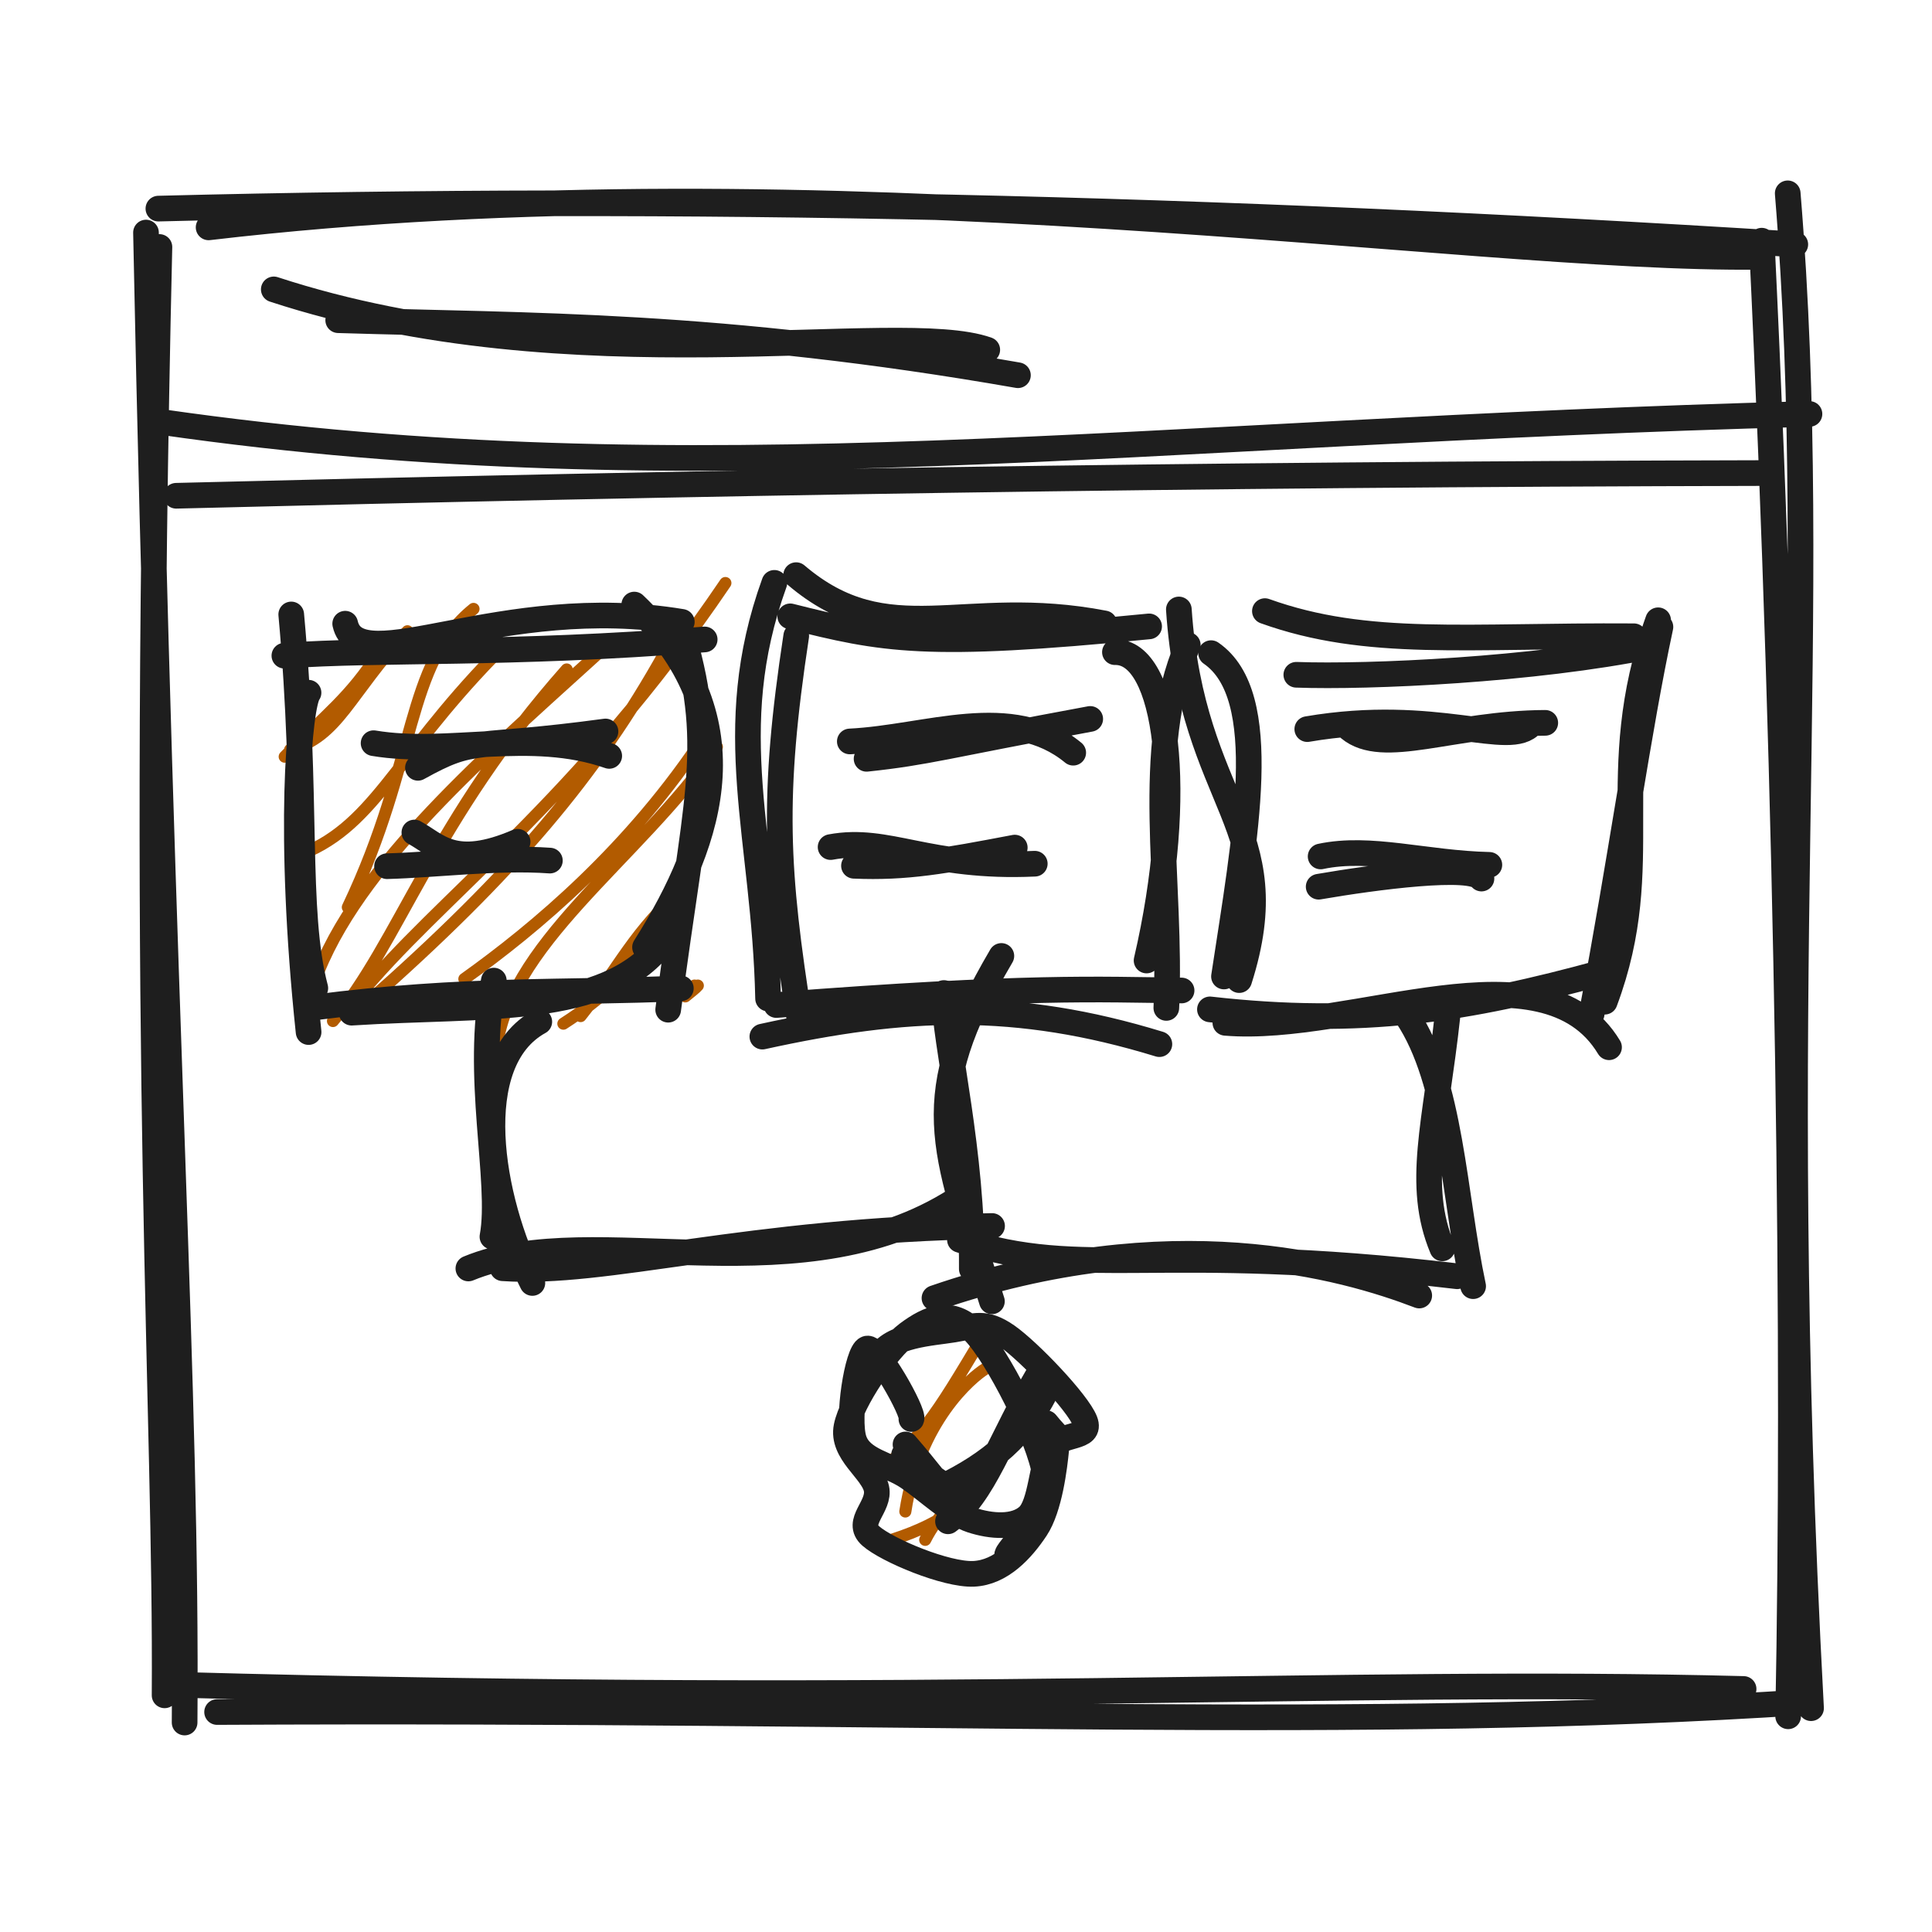
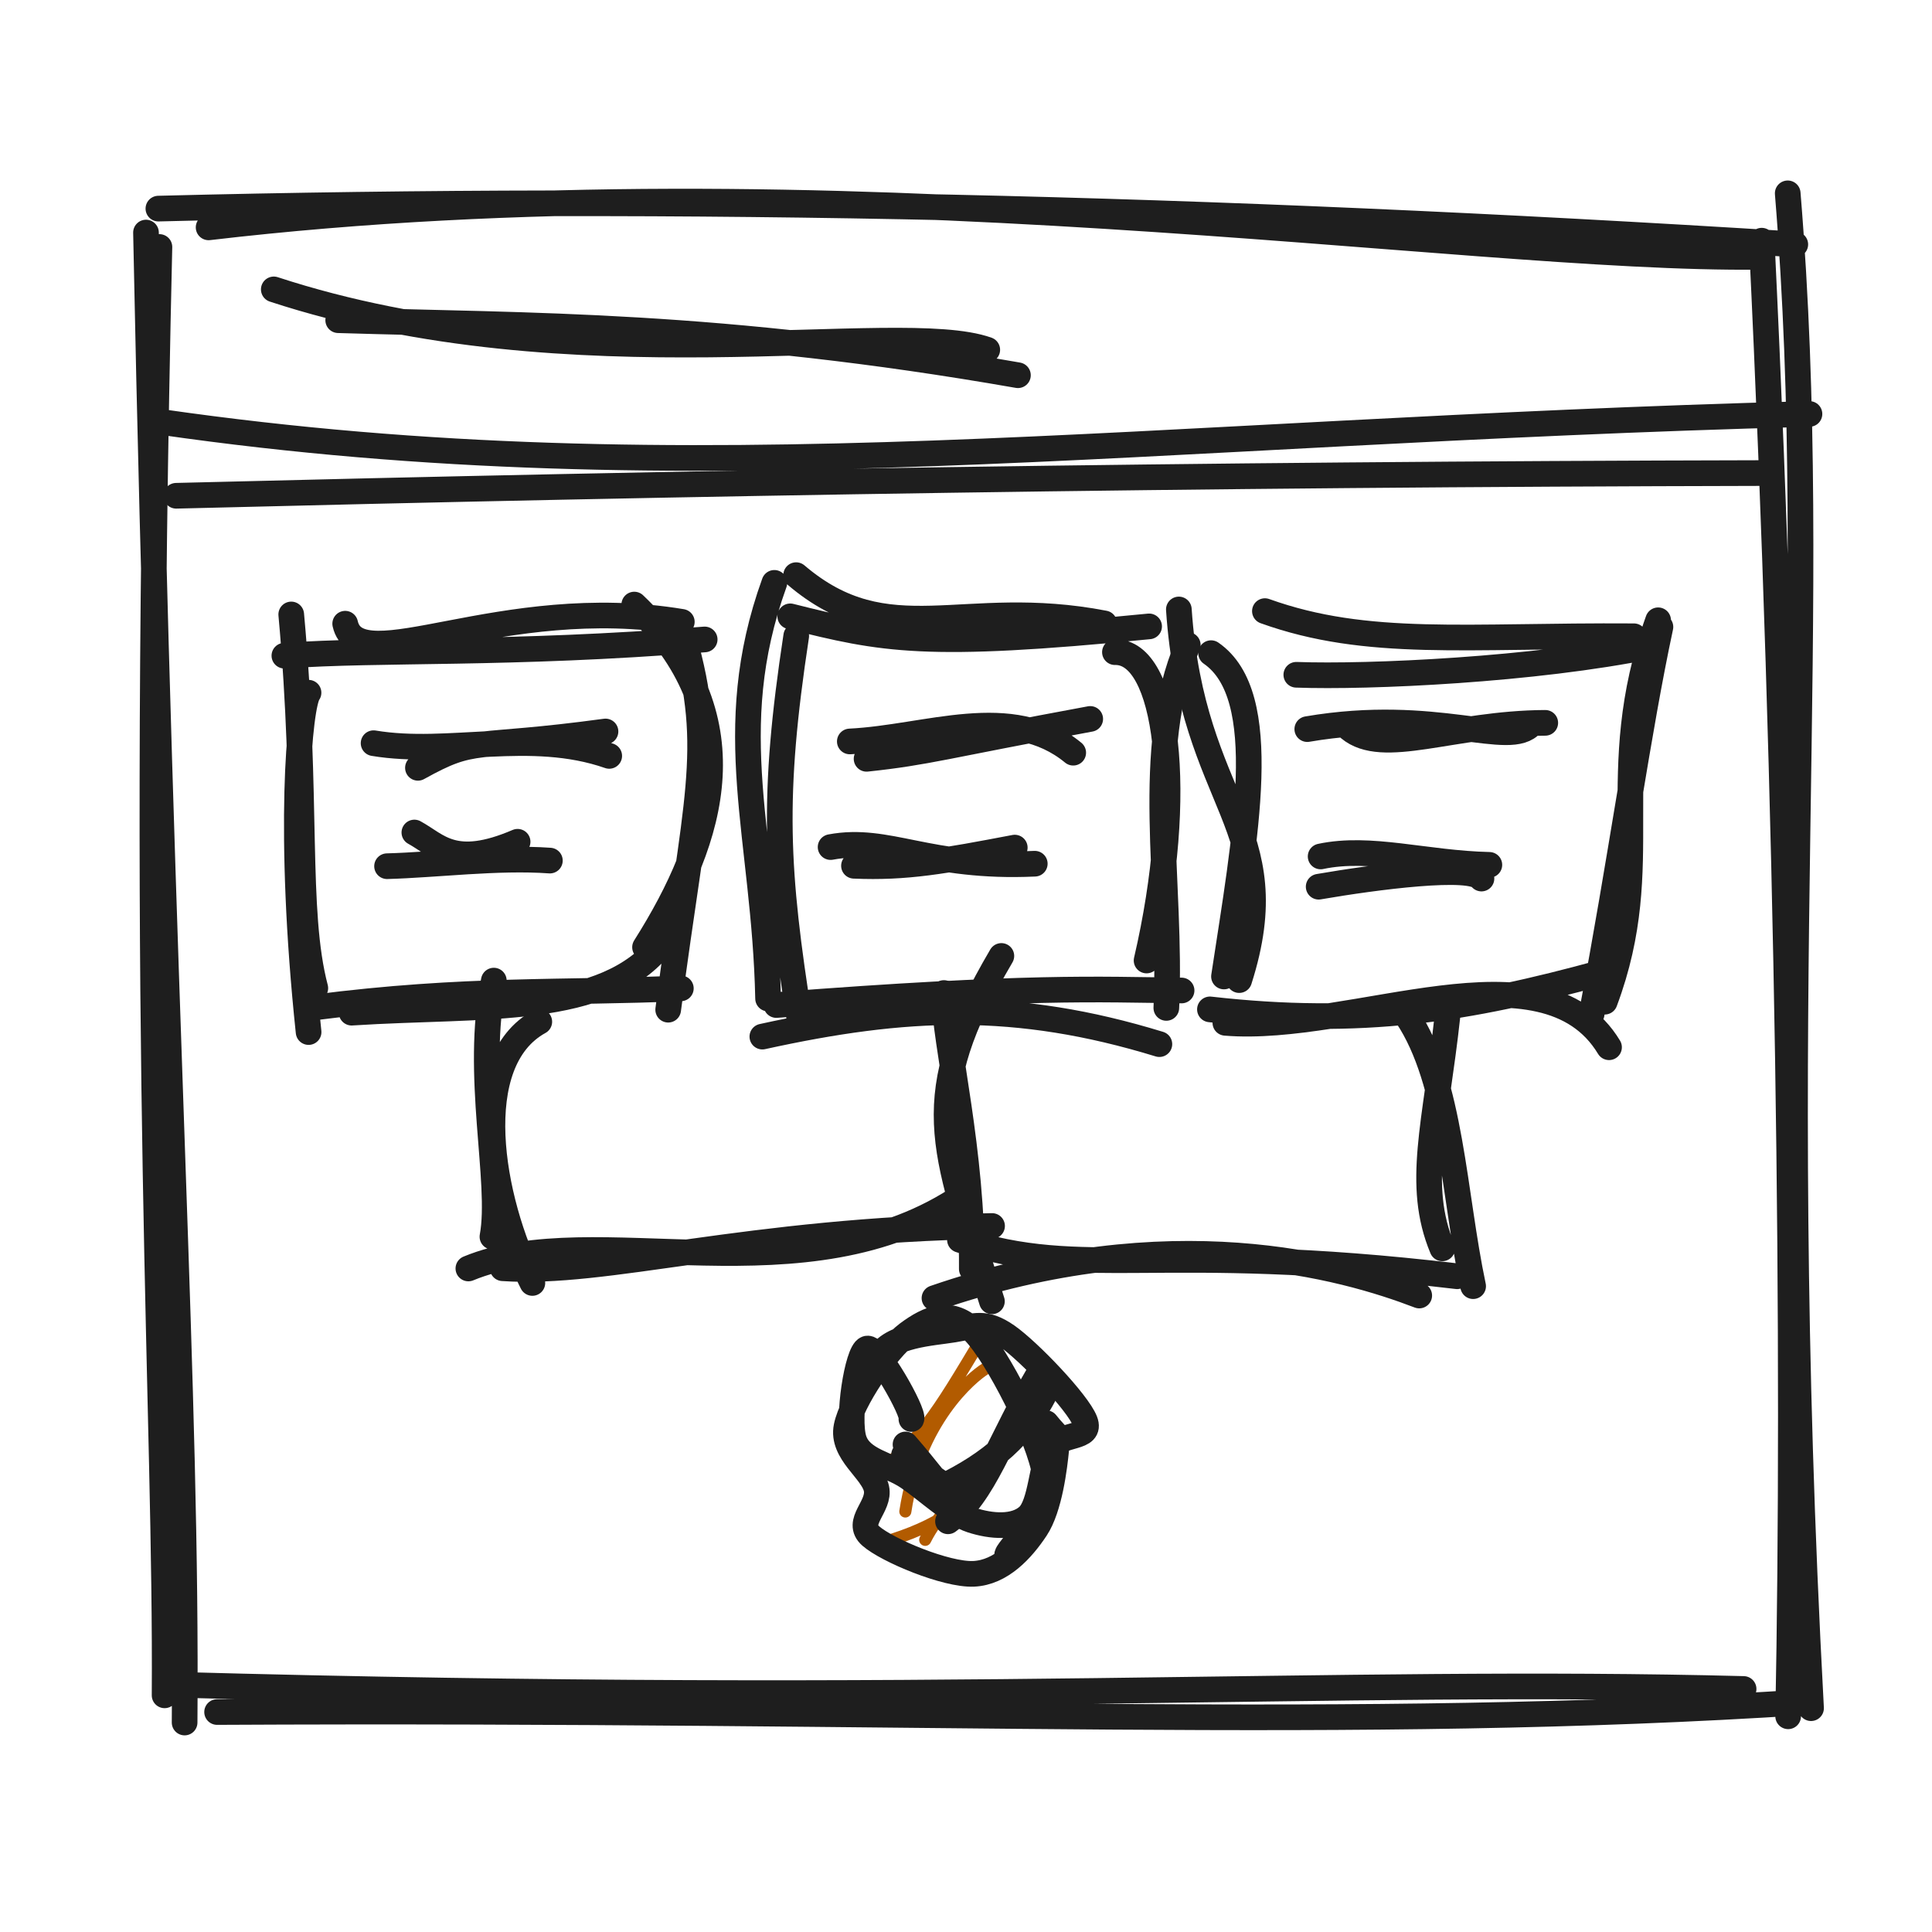
<svg xmlns="http://www.w3.org/2000/svg" width="128" height="128" viewBox="0 0 128 128" role="img">
  <path d="M13.821 15.064 C55.06 10.213, 96.753 17.263, 116.612 17.014 M10.494 13.821 C45.558 12.934, 79.458 13.718, 118.943 16.193 M118.441 12.809 C120.733 40.819, 117.358 64.481, 119.987 113.172 M116.718 15.946 C118.546 53.808, 118.934 89.961, 118.47 113.709 M119.674 112.771 C89.466 114.731, 62.018 113.177, 14.383 113.426 M115.518 111.898 C88.223 111.193, 63.123 113.051, 11.221 111.607 M12.231 114.122 C12.402 92.034, 10.747 68.909, 9.672 15.408 M10.905 112.32 C11.029 93.562, 9.299 70.741, 10.562 16.363" stroke="#1e1e1e" stroke-width="1.7" fill="none" stroke-linecap="round" stroke-linejoin="round" />
  <path d="M10.73 27.965 C46.071 33.037, 75.404 28.59, 119.882 27.426 M11.672 32.846 C46.159 31.979, 78.685 31.421, 116.99 31.341" stroke="#1e1e1e" stroke-width="1.7" fill="none" stroke-linecap="round" stroke-linejoin="round" />
  <path d="M18.139 19.173 C38.015 25.683, 59.472 21.062, 65.409 23.175 M22.407 21.214 C35.18 21.607, 47.612 21.395, 67.441 24.86" stroke="#1e1e1e" stroke-width="1.7" fill="none" stroke-linecap="round" stroke-linejoin="round" />
-   <path d="M19.722 42.32 C19.722 42.32, 19.722 42.32, 19.722 42.32 M19.722 42.32 C19.722 42.32, 19.722 42.32, 19.722 42.32 M18.862 50.133 C21.616 47.3, 23.152 46.278, 25.119 43.214 M19.223 49.669 C22.456 48.802, 23.098 45.988, 26.995 41.823 M23.045 60.109 C27.697 50.346, 26.823 44.023, 31.372 40.341 M19.556 56.754 C24.723 54.926, 26.006 50.376, 32.681 43.507 M22.06 67.646 C26.413 62.503, 28.721 54.318, 37.544 44.353 M21.127 64.299 C24.209 56.681, 33.238 49.139, 40.494 42.496 M23.665 66.131 C28.911 59.616, 38.277 53.081, 48.059 38.627 M24.261 66.471 C34.069 57.827, 39.509 51.362, 44.036 43.261 M32.847 69.936 C33.404 62.621, 42.274 57.018, 47.494 49.481 M30.765 64.859 C35.461 61.509, 41.805 56.194, 46.742 48.642 M37.324 67.821 C42.659 64.382, 42.263 62.466, 46.333 56.325 M38.466 67.319 C40.979 64.182, 41.98 61.671, 45.499 58.639 M45.555 65.867 C45.641 65.904, 45.757 65.487, 46.016 65.296 M45.401 66.013 C45.737 65.736, 46.082 65.479, 46.233 65.297" stroke="#b25b00" stroke-width="0.8" fill="none" stroke-linecap="round" stroke-linejoin="round" />
  <path d="M22.87 41.322 C23.73 45.157, 33.203 39.206, 45.172 41.2 M18.841 43.441 C25.315 42.974, 33.54 43.41, 46.687 42.365 M42.022 40.054 C49.764 47.447, 47.388 55.399, 42.735 62.758 M45.297 42.269 C47.435 49.676, 46.064 53.045, 44.269 66.895 M43.875 62.507 C40.055 67.356, 32.144 66.523, 23.297 67.092 M45.108 65.482 C37.505 65.823, 30.83 65.452, 20.83 66.744 M20.445 68.377 C19.045 55.132, 19.839 46.661, 20.441 45.894 M20.89 65.467 C19.537 60.315, 20.418 52.973, 19.295 40.709" stroke="#1e1e1e" stroke-width="1.7" fill="none" stroke-linecap="round" stroke-linejoin="round" />
  <path d="M27.689 50.87 C31.554 48.728, 31.084 49.691, 40.116 48.462 M24.751 49.238 C29.754 50.077, 35.101 48.249, 40.363 50.08" stroke="#1e1e1e" stroke-width="1.7" fill="none" stroke-linecap="round" stroke-linejoin="round" />
  <path d="M27.453 55.156 C29.011 56.003, 30.058 57.584, 34.293 55.769 M25.643 57.388 C28.885 57.3, 32.969 56.769, 36.431 57.016" stroke="#1e1e1e" stroke-width="1.7" fill="none" stroke-linecap="round" stroke-linejoin="round" />
  <path d="M52.746 38.105 C58.875 43.323, 63.751 39.481, 73.162 41.301 M52.356 40.834 C58.519 42.38, 61.244 42.974, 76.132 41.5 M73.867 43.207 C77.332 43.127, 78.56 52.482, 75.964 63.636 M78.694 42.731 C75.714 49.707, 77.662 58.438, 77.272 66.777 M76.812 69.177 C67.304 66.262, 59.99 66.595, 50.508 68.678 M78.283 65.623 C72.741 65.558, 68.124 65.298, 51.435 66.586 M50.887 66.156 C50.659 55.38, 47.754 48.452, 51.303 38.616 M52.982 67.615 C51.413 57.665, 51.128 52.802, 52.752 42.135" stroke="#1e1e1e" stroke-width="1.7" fill="none" stroke-linecap="round" stroke-linejoin="round" />
  <path d="M56.302 49.123 C61.456 48.871, 67.003 46.489, 71.104 49.868 M57.413 50.274 C61.486 49.841, 62.534 49.42, 72.23 47.631" stroke="#1e1e1e" stroke-width="1.7" fill="none" stroke-linecap="round" stroke-linejoin="round" />
  <path d="M55.029 56.121 C58.842 55.409, 61.467 57.548, 68.557 57.223 M56.578 57.36 C60.057 57.509, 62.498 57.054, 67.231 56.156" stroke="#1e1e1e" stroke-width="1.7" fill="none" stroke-linecap="round" stroke-linejoin="round" />
  <path d="M85.884 44.706 C90.68 44.88, 101.658 44.381, 109.424 42.795 M83.803 40.488 C90.602 42.928, 97.177 42.079, 108.252 42.154 M110.008 41.538 C108.516 48.493, 107.418 56.815, 105.449 67.182 M109.856 41.095 C106.198 51.345, 109.785 57.095, 106.318 66.365 M106.603 69.383 C102.264 62.203, 89.71 68.47, 81.184 67.765 M106.137 64.432 C97.228 66.877, 90.224 68.014, 80.161 66.874 M82.1 64.934 C85.351 54.736, 78.978 53.366, 78.102 40.379 M81.092 64.695 C82.496 55.424, 84.312 46.086, 80.237 43.273" stroke="#1e1e1e" stroke-width="1.7" fill="none" stroke-linecap="round" stroke-linejoin="round" />
  <path d="M86.611 48.306 C95.177 46.842, 100.047 49.637, 101.473 47.952 M89.394 48.257 C91.628 50.123, 96.204 47.92, 102.378 47.89" stroke="#1e1e1e" stroke-width="1.7" fill="none" stroke-linecap="round" stroke-linejoin="round" />
  <path d="M87.365 58.747 C91.084 58.104, 97.583 57.252, 98.151 58.207 M87.495 56.742 C90.804 56.037, 94.416 57.2, 98.674 57.299" stroke="#1e1e1e" stroke-width="1.7" fill="none" stroke-linecap="round" stroke-linejoin="round" />
  <path d="M35.73 67.691 C30.905 70.346, 32.467 79.439, 35.271 85 M32.717 64.968 C31.422 71.181, 33.3 78.32, 32.625 81.935 M31.031 84.04 C39.415 80.574, 53.368 86.355, 63.849 79.167 M33.303 84.024 C40.219 84.494, 49.223 81.524, 65.727 81.225 M65.717 86.216 C62.457 75.845, 60.788 72.795, 66.343 63.334 M64.384 84.073 C64.442 76.19, 62.626 69.331, 62.536 65.79" stroke="#1e1e1e" stroke-width="1.7" fill="none" stroke-linecap="round" stroke-linejoin="round" />
  <path d="M61.911 86.004 C77.58 80.619, 89.039 83.92, 94.028 85.832 M63.598 82.144 C71.916 84.862, 76.587 82.196, 96.539 84.555 M97.599 85.212 C96.3 79.089, 96.148 71.681, 93.205 67.297 M95.556 82.707 C93.787 78.473, 95.125 74.44, 95.899 67.298" stroke="#1e1e1e" stroke-width="1.7" fill="none" stroke-linecap="round" stroke-linejoin="round" />
  <path d="M60.289 88.184 C60.289 88.184, 60.289 88.184, 60.289 88.184 M60.289 88.184 C60.289 88.184, 60.289 88.184, 60.289 88.184 M59.981 100.141 C60.896 94.176, 64.345 91.255, 65.307 90.671 M57.361 98.136 C61.021 95.462, 61.899 93.929, 65.164 88.471 M58.474 102.204 C65.971 100.011, 65.846 96.385, 67.581 91.876 M61.298 102.02 C62.956 98.747, 66.234 97.625, 68.642 93.191" stroke="#b25b00" stroke-width="0.8" fill="none" stroke-linecap="round" stroke-linejoin="round" />
  <path d="M69.311 94.288 C70.211 95.42, 70.094 94.844, 69.98 96.009 C69.867 97.174, 69.544 99.9, 68.631 101.277 C67.718 102.654, 66.327 104.189, 64.505 104.27 C62.682 104.352, 58.769 102.71, 57.696 101.766 C56.622 100.823, 58.333 99.817, 58.064 98.609 C57.795 97.402, 55.738 96.228, 56.083 94.52 C56.428 92.812, 58.724 89.409, 60.136 88.361 C61.547 87.313, 63.033 86.668, 64.55 88.233 C66.068 89.798, 68.878 95.278, 69.243 97.751 C69.607 100.224, 66.483 102.828, 66.737 103.072 M58.236 89.909 C58.973 88.441, 61.768 88.323, 63.181 88.09 C64.594 87.857, 65.263 87.501, 66.713 88.511 C68.163 89.52, 71.397 92.907, 71.882 94.146 C72.367 95.385, 70.254 94.893, 69.625 95.945 C68.997 96.997, 68.987 99.663, 68.111 100.457 C67.234 101.251, 65.689 101.14, 64.367 100.71 C63.045 100.28, 61.477 98.765, 60.179 97.877 C58.88 96.99, 57.033 96.805, 56.575 95.384 C56.117 93.963, 56.797 89.579, 57.432 89.35 C58.066 89.122, 60.59 93.614, 60.383 94.013" stroke="#1e1e1e" stroke-width="1.7" fill="none" stroke-linecap="round" stroke-linejoin="round" />
  <path d="M59.993 95.699 C61.46 97.38, 62.134 98.369, 63.102 99.441 M59.896 96.385 C60.666 97.114, 62.053 98.103, 63.081 98.755 M62.807 100.79 C65.235 98.994, 66.211 95.457, 68.91 90.874 M62.26 98.595 C65.741 96.933, 67.81 95.026, 69.238 92.285" stroke="#1e1e1e" stroke-width="1.7" fill="none" stroke-linecap="round" stroke-linejoin="round" />
</svg>
